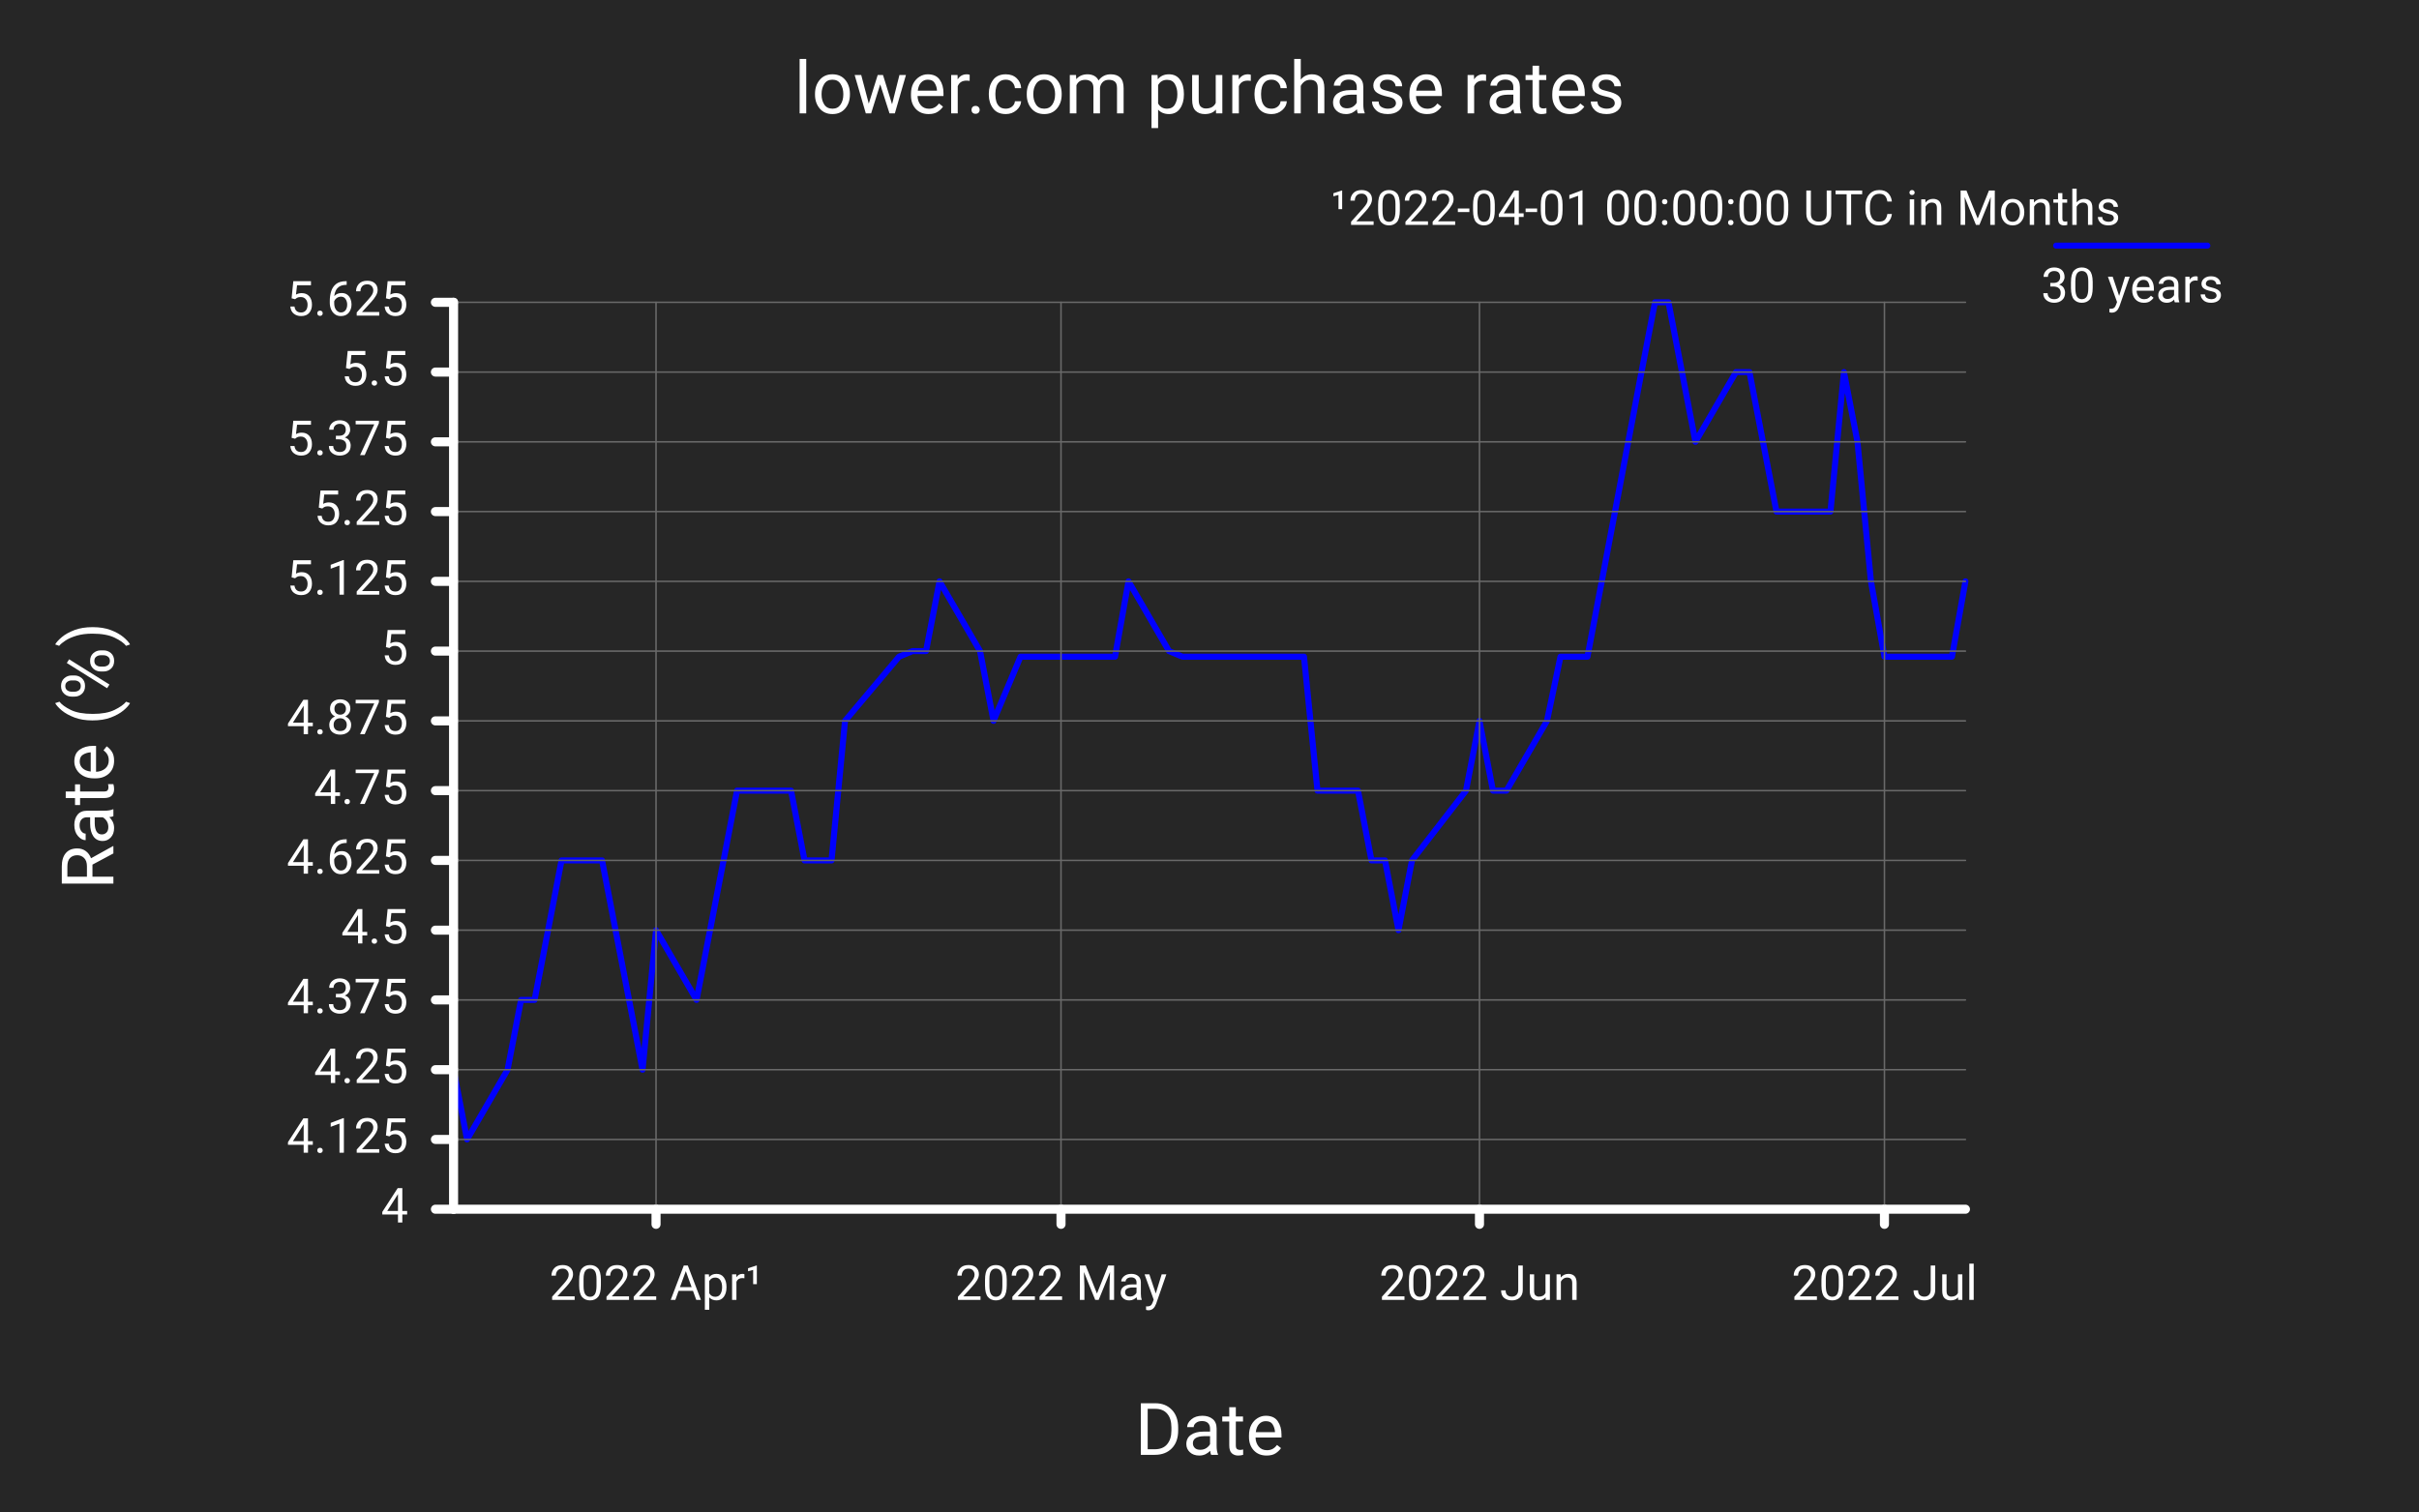
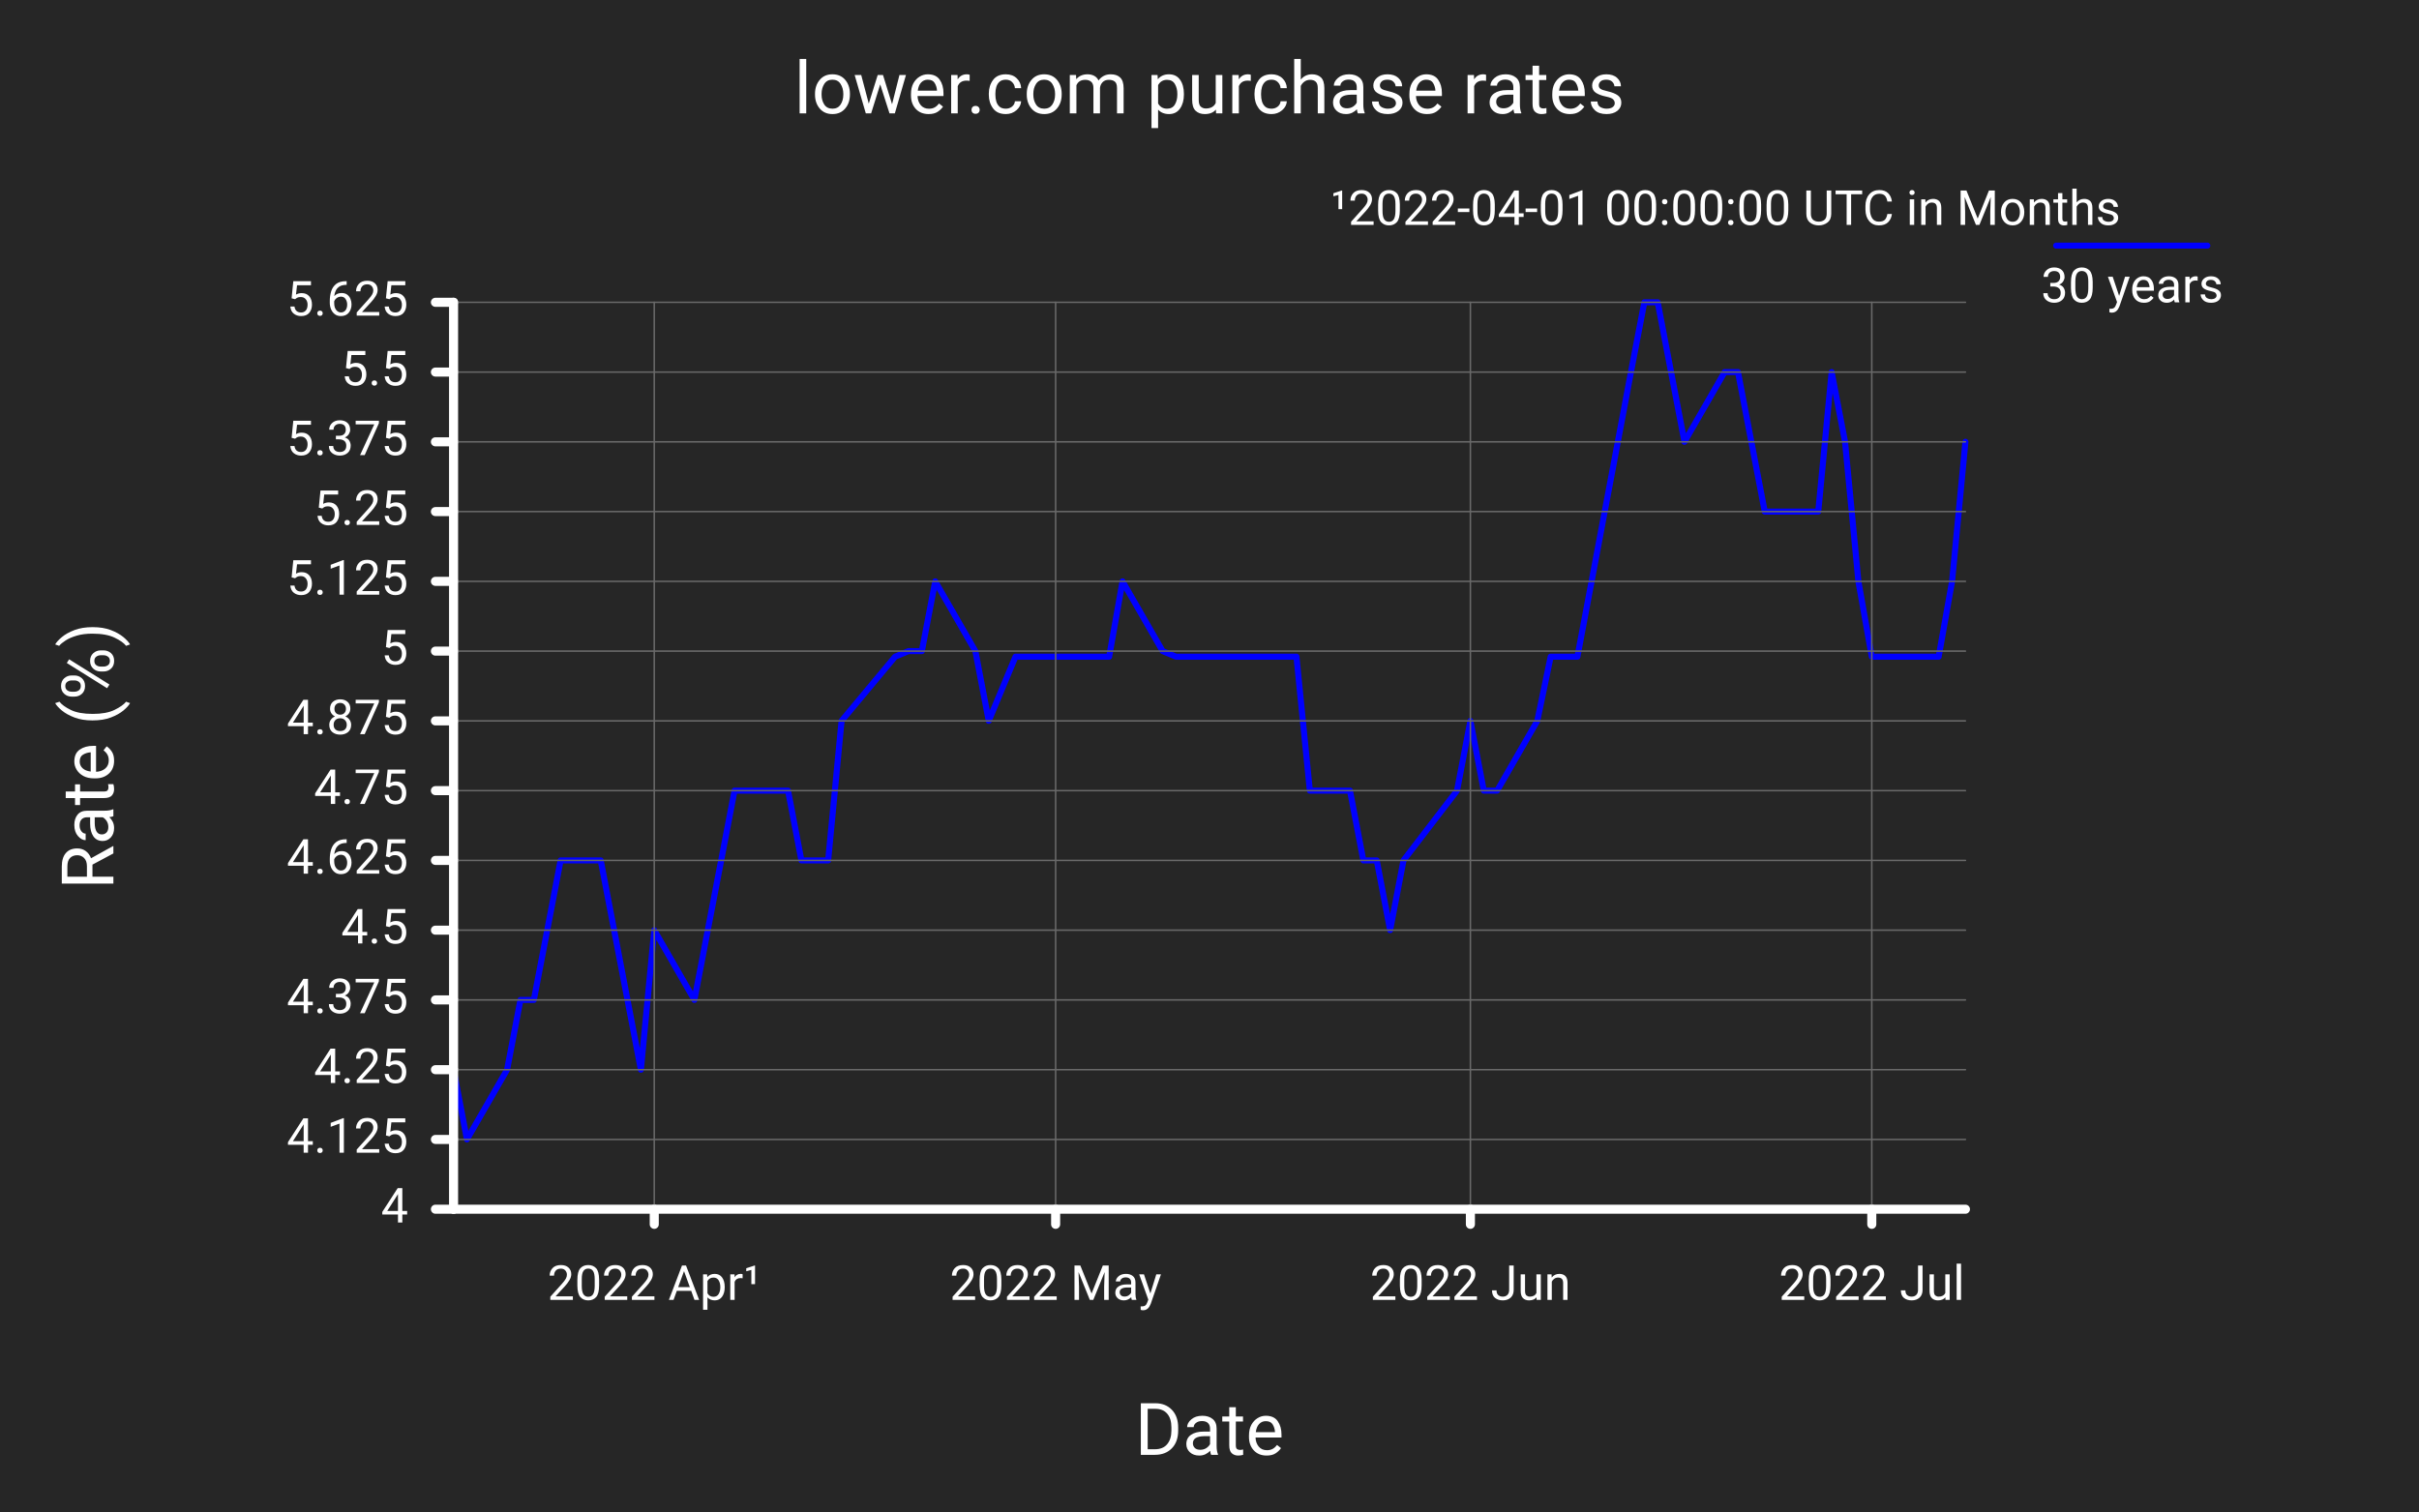
<svg xmlns="http://www.w3.org/2000/svg" class="poloto" width="800" height="500" viewBox="0 0 800 500">
  <style>.poloto{stroke-linecap:round;stroke-linejoin:round;font-family:Roboto,sans-serif;font-size:16px;}.poloto_background{fill:#262626;}.poloto_scatter{stroke-width:7}.poloto_tick_line{stroke:dimgray;stroke-width:0.5}.poloto_line{stroke-width:2}.poloto_text{fill: white;}.poloto_axis_lines{stroke: white;stroke-width:3;fill:none;stroke-dasharray:none}.poloto_title{font-size:24px;dominant-baseline:start;text-anchor:middle;}.poloto_xname{font-size:24px;dominant-baseline:start;text-anchor:middle;}.poloto_yname{font-size:24px;dominant-baseline:start;text-anchor:middle;}.poloto0stroke{stroke:blue;}.poloto1stroke{stroke:red;}.poloto2stroke{stroke:green;}.poloto3stroke{stroke:gold;}.poloto4stroke{stroke:aqua;}.poloto5stroke{stroke:lime;}.poloto6stroke{stroke:orange;}.poloto7stroke{stroke:chocolate;}.poloto0fill{fill:blue;}.poloto1fill{fill:red;}.poloto2fill{fill:green;}.poloto3fill{fill:gold;}.poloto4fill{fill:aqua;}.poloto5fill{fill:lime;}.poloto6fill{fill:orange;}.poloto7fill{fill:chocolate;}</style>
  <circle r="1e5" class="poloto_background" />
  <text class="poloto_text poloto_legend_text" x="675" y="100">30 years</text>
  <line class="poloto_line poloto_legend_icon poloto0stroke poloto0legend" stroke="black" x1="680" x2="730" y1="81.25" y2="81.25" />
-   <path class="poloto_line poloto0stroke" fill="none" stroke="black" d=" M 150.00 353.85 L 154.46 376.92 L 167.86 353.85 L 172.32 330.77 L 176.79 330.77 L 176.79 330.77 L 185.71 284.62 L 199.11 284.62 L 203.57 307.69 L 208.04 330.77 L 212.50 353.85 L 216.96 307.69 L 230.36 330.77 L 234.82 307.69 L 239.29 284.62 L 243.75 261.54 L 248.21 261.54 L 261.61 261.54 L 266.07 284.62 L 270.54 284.62 L 275.00 284.62 L 279.46 238.46 L 297.32 217.23 L 301.79 215.38 L 306.25 215.38 L 310.71 192.31 L 324.11 215.38 L 328.57 238.46 L 337.50 217.23 L 341.96 217.23 L 355.36 217.23 L 359.82 217.23 L 364.29 217.23 L 368.75 217.23 L 373.21 192.31 L 386.61 215.38 L 391.07 217.23 L 391.07 217.23 L 395.54 217.23 L 400.00 217.23 L 404.46 217.23 L 417.86 217.23 L 422.32 217.23 L 426.79 217.23 L 426.79 217.23 L 431.25 217.23 L 435.71 261.54 L 449.11 261.54 L 453.57 284.62 L 458.04 284.62 L 462.50 307.69 L 466.96 284.62 L 484.82 261.54 L 489.29 238.46 L 493.75 261.54 L 498.21 261.54 L 511.61 238.46 L 516.07 217.23 L 520.54 217.23 L 525.00 217.23 L 542.86 123.08 L 547.32 100.00 L 551.79 100.00 L 556.25 123.08 L 560.71 146.15 L 574.11 123.08 L 578.57 123.08 L 583.04 146.15 L 587.50 169.23 L 605.36 169.23 L 609.82 123.08 L 614.29 146.15 L 618.75 192.31 L 623.21 217.23 L 641.07 217.23 L 645.54 217.23 L 650.00 192.31" />
+   <path class="poloto_line poloto0stroke" fill="none" stroke="black" d=" M 150.00 353.85 L 154.42 376.92 L 167.70 353.85 L 172.12 330.77 L 176.55 330.77 L 176.55 330.77 L 185.40 284.62 L 198.67 284.62 L 203.10 307.69 L 207.52 330.77 L 211.95 353.85 L 216.37 307.69 L 229.65 330.77 L 234.07 307.69 L 238.50 284.62 L 242.92 261.54 L 247.35 261.54 L 260.62 261.54 L 265.04 284.62 L 269.47 284.62 L 273.89 284.62 L 278.32 238.46 L 296.02 217.23 L 300.44 215.38 L 304.87 215.38 L 309.29 192.31 L 322.57 215.38 L 326.99 238.46 L 335.84 217.23 L 340.27 217.23 L 353.54 217.23 L 357.96 217.23 L 362.39 217.23 L 366.81 217.23 L 371.24 192.31 L 384.51 215.38 L 388.94 217.23 L 388.94 217.23 L 393.36 217.23 L 397.79 217.23 L 402.21 217.23 L 415.49 217.23 L 419.91 217.23 L 424.34 217.23 L 424.34 217.23 L 428.76 217.23 L 433.19 261.54 L 446.46 261.54 L 450.88 284.62 L 455.31 284.62 L 459.73 307.69 L 464.16 284.62 L 481.86 261.54 L 486.28 238.46 L 490.71 261.54 L 495.13 261.54 L 508.41 238.46 L 512.83 217.23 L 517.26 217.23 L 521.68 217.23 L 539.38 123.08 L 543.81 100.00 L 548.23 100.00 L 552.65 123.08 L 557.08 146.15 L 570.35 123.08 L 574.78 123.08 L 579.20 146.15 L 583.63 169.23 L 601.33 169.23 L 605.75 123.08 L 610.18 146.15 L 614.60 192.31 L 619.03 217.23 L 636.73 217.23 L 641.15 217.23 L 645.58 192.31 L 650.00 146.15" />
  <text class="poloto_labels poloto_text poloto_title" x="400" y="37.5">lower.com purchase rates</text>
  <text class="poloto_labels poloto_text poloto_xname" x="400" y="481.25">Date</text>
  <text class="poloto_labels poloto_text poloto_yname" transform="rotate(-90,37.5,250)" x="37.5" y="250">Rate (%)</text>
  <text class="poloto_tick_labels poloto_text" dominant-baseline="middle" text-anchor="start" x="150" y="70" />
  <line class="poloto_axis_lines" stroke="black" x1="150" x2="144" y1="400" y2="400" />
  <line class="poloto_tick_line" stroke="black" x1="150" x2="650" y1="400" y2="400" />
  <text class="poloto_tick_labels poloto_text" dominant-baseline="middle" text-anchor="end" x="135" y="400">4</text>
  <line class="poloto_axis_lines" stroke="black" x1="150" x2="144" y1="376.923" y2="376.923" />
  <line class="poloto_tick_line" stroke="black" x1="150" x2="650" y1="376.923" y2="376.923" />
  <text class="poloto_tick_labels poloto_text" dominant-baseline="middle" text-anchor="end" x="135" y="376.923">4.125</text>
  <line class="poloto_axis_lines" stroke="black" x1="150" x2="144" y1="353.846" y2="353.846" />
  <line class="poloto_tick_line" stroke="black" x1="150" x2="650" y1="353.846" y2="353.846" />
  <text class="poloto_tick_labels poloto_text" dominant-baseline="middle" text-anchor="end" x="135" y="353.846">4.25</text>
  <line class="poloto_axis_lines" stroke="black" x1="150" x2="144" y1="330.769" y2="330.769" />
  <line class="poloto_tick_line" stroke="black" x1="150" x2="650" y1="330.769" y2="330.769" />
  <text class="poloto_tick_labels poloto_text" dominant-baseline="middle" text-anchor="end" x="135" y="330.769">4.375</text>
  <line class="poloto_axis_lines" stroke="black" x1="150" x2="144" y1="307.692" y2="307.692" />
  <line class="poloto_tick_line" stroke="black" x1="150" x2="650" y1="307.692" y2="307.692" />
  <text class="poloto_tick_labels poloto_text" dominant-baseline="middle" text-anchor="end" x="135" y="307.692">4.5</text>
  <line class="poloto_axis_lines" stroke="black" x1="150" x2="144" y1="284.615" y2="284.615" />
  <line class="poloto_tick_line" stroke="black" x1="150" x2="650" y1="284.615" y2="284.615" />
  <text class="poloto_tick_labels poloto_text" dominant-baseline="middle" text-anchor="end" x="135" y="284.615">4.625</text>
  <line class="poloto_axis_lines" stroke="black" x1="150" x2="144" y1="261.538" y2="261.538" />
  <line class="poloto_tick_line" stroke="black" x1="150" x2="650" y1="261.538" y2="261.538" />
  <text class="poloto_tick_labels poloto_text" dominant-baseline="middle" text-anchor="end" x="135" y="261.538">4.75</text>
  <line class="poloto_axis_lines" stroke="black" x1="150" x2="144" y1="238.462" y2="238.462" />
  <line class="poloto_tick_line" stroke="black" x1="150" x2="650" y1="238.462" y2="238.462" />
  <text class="poloto_tick_labels poloto_text" dominant-baseline="middle" text-anchor="end" x="135" y="238.462">4.875</text>
  <line class="poloto_axis_lines" stroke="black" x1="150" x2="144" y1="215.385" y2="215.385" />
  <line class="poloto_tick_line" stroke="black" x1="150" x2="650" y1="215.385" y2="215.385" />
  <text class="poloto_tick_labels poloto_text" dominant-baseline="middle" text-anchor="end" x="135" y="215.385">5</text>
  <line class="poloto_axis_lines" stroke="black" x1="150" x2="144" y1="192.308" y2="192.308" />
  <line class="poloto_tick_line" stroke="black" x1="150" x2="650" y1="192.308" y2="192.308" />
  <text class="poloto_tick_labels poloto_text" dominant-baseline="middle" text-anchor="end" x="135" y="192.308">5.125</text>
  <line class="poloto_axis_lines" stroke="black" x1="150" x2="144" y1="169.231" y2="169.231" />
  <line class="poloto_tick_line" stroke="black" x1="150" x2="650" y1="169.231" y2="169.231" />
  <text class="poloto_tick_labels poloto_text" dominant-baseline="middle" text-anchor="end" x="135" y="169.231">5.25</text>
  <line class="poloto_axis_lines" stroke="black" x1="150" x2="144" y1="146.154" y2="146.154" />
  <line class="poloto_tick_line" stroke="black" x1="150" x2="650" y1="146.154" y2="146.154" />
  <text class="poloto_tick_labels poloto_text" dominant-baseline="middle" text-anchor="end" x="135" y="146.154">5.375</text>
  <line class="poloto_axis_lines" stroke="black" x1="150" x2="144" y1="123.077" y2="123.077" />
  <line class="poloto_tick_line" stroke="black" x1="150" x2="650" y1="123.077" y2="123.077" />
  <text class="poloto_tick_labels poloto_text" dominant-baseline="middle" text-anchor="end" x="135" y="123.077">5.5</text>
  <line class="poloto_axis_lines" stroke="black" x1="150" x2="144" y1="100" y2="100" />
  <line class="poloto_tick_line" stroke="black" x1="150" x2="650" y1="100" y2="100" />
  <text class="poloto_tick_labels poloto_text" dominant-baseline="middle" text-anchor="end" x="135" y="100">5.625</text>
  <text class="poloto_tick_labels poloto_text" dominant-baseline="middle" text-anchor="start" x="440" y="70">¹2022-04-01 00:00:00 UTC in Months</text>
-   <line class="poloto_axis_lines" stroke="black" x1="216.964" x2="216.964" y1="400" y2="405" />
-   <line class="poloto_tick_line" stroke="black" x1="216.964" x2="216.964" y1="400" y2="100" />
-   <text class="poloto_tick_labels poloto_text" dominant-baseline="start" text-anchor="middle" x="216.964" y="430">2022 Apr¹</text>
-   <line class="poloto_axis_lines" stroke="black" x1="350.893" x2="350.893" y1="400" y2="405" />
-   <line class="poloto_tick_line" stroke="black" x1="350.893" x2="350.893" y1="400" y2="100" />
-   <text class="poloto_tick_labels poloto_text" dominant-baseline="start" text-anchor="middle" x="350.893" y="430">2022 May</text>
-   <line class="poloto_axis_lines" stroke="black" x1="489.286" x2="489.286" y1="400" y2="405" />
-   <line class="poloto_tick_line" stroke="black" x1="489.286" x2="489.286" y1="400" y2="100" />
-   <text class="poloto_tick_labels poloto_text" dominant-baseline="start" text-anchor="middle" x="489.286" y="430">2022 Jun</text>
-   <line class="poloto_axis_lines" stroke="black" x1="623.214" x2="623.214" y1="400" y2="405" />
-   <line class="poloto_tick_line" stroke="black" x1="623.214" x2="623.214" y1="400" y2="100" />
-   <text class="poloto_tick_labels poloto_text" dominant-baseline="start" text-anchor="middle" x="623.214" y="430">2022 Jul</text>
+   <line class="poloto_axis_lines" stroke="black" x1="216.372" x2="216.372" y1="400" y2="405" />
+   <line class="poloto_tick_line" stroke="black" x1="216.372" x2="216.372" y1="400" y2="100" />
+   <text class="poloto_tick_labels poloto_text" dominant-baseline="start" text-anchor="middle" x="216.372" y="430">2022 Apr¹</text>
+   <line class="poloto_axis_lines" stroke="black" x1="349.115" x2="349.115" y1="400" y2="405" />
+   <line class="poloto_tick_line" stroke="black" x1="349.115" x2="349.115" y1="400" y2="100" />
+   <text class="poloto_tick_labels poloto_text" dominant-baseline="start" text-anchor="middle" x="349.115" y="430">2022 May</text>
+   <line class="poloto_axis_lines" stroke="black" x1="486.283" x2="486.283" y1="400" y2="405" />
+   <line class="poloto_tick_line" stroke="black" x1="486.283" x2="486.283" y1="400" y2="100" />
+   <text class="poloto_tick_labels poloto_text" dominant-baseline="start" text-anchor="middle" x="486.283" y="430">2022 Jun</text>
+   <line class="poloto_axis_lines" stroke="black" x1="619.027" x2="619.027" y1="400" y2="405" />
+   <line class="poloto_tick_line" stroke="black" x1="619.027" x2="619.027" y1="400" y2="100" />
+   <text class="poloto_tick_labels poloto_text" dominant-baseline="start" text-anchor="middle" x="619.027" y="430">2022 Jul</text>
  <path stroke="black" fill="none" class="poloto_axis_lines" d=" M 150 400 L 650 400" />
  <path stroke="black" fill="none" class="poloto_axis_lines" d=" M 150 400 L 150 100" />
</svg>
